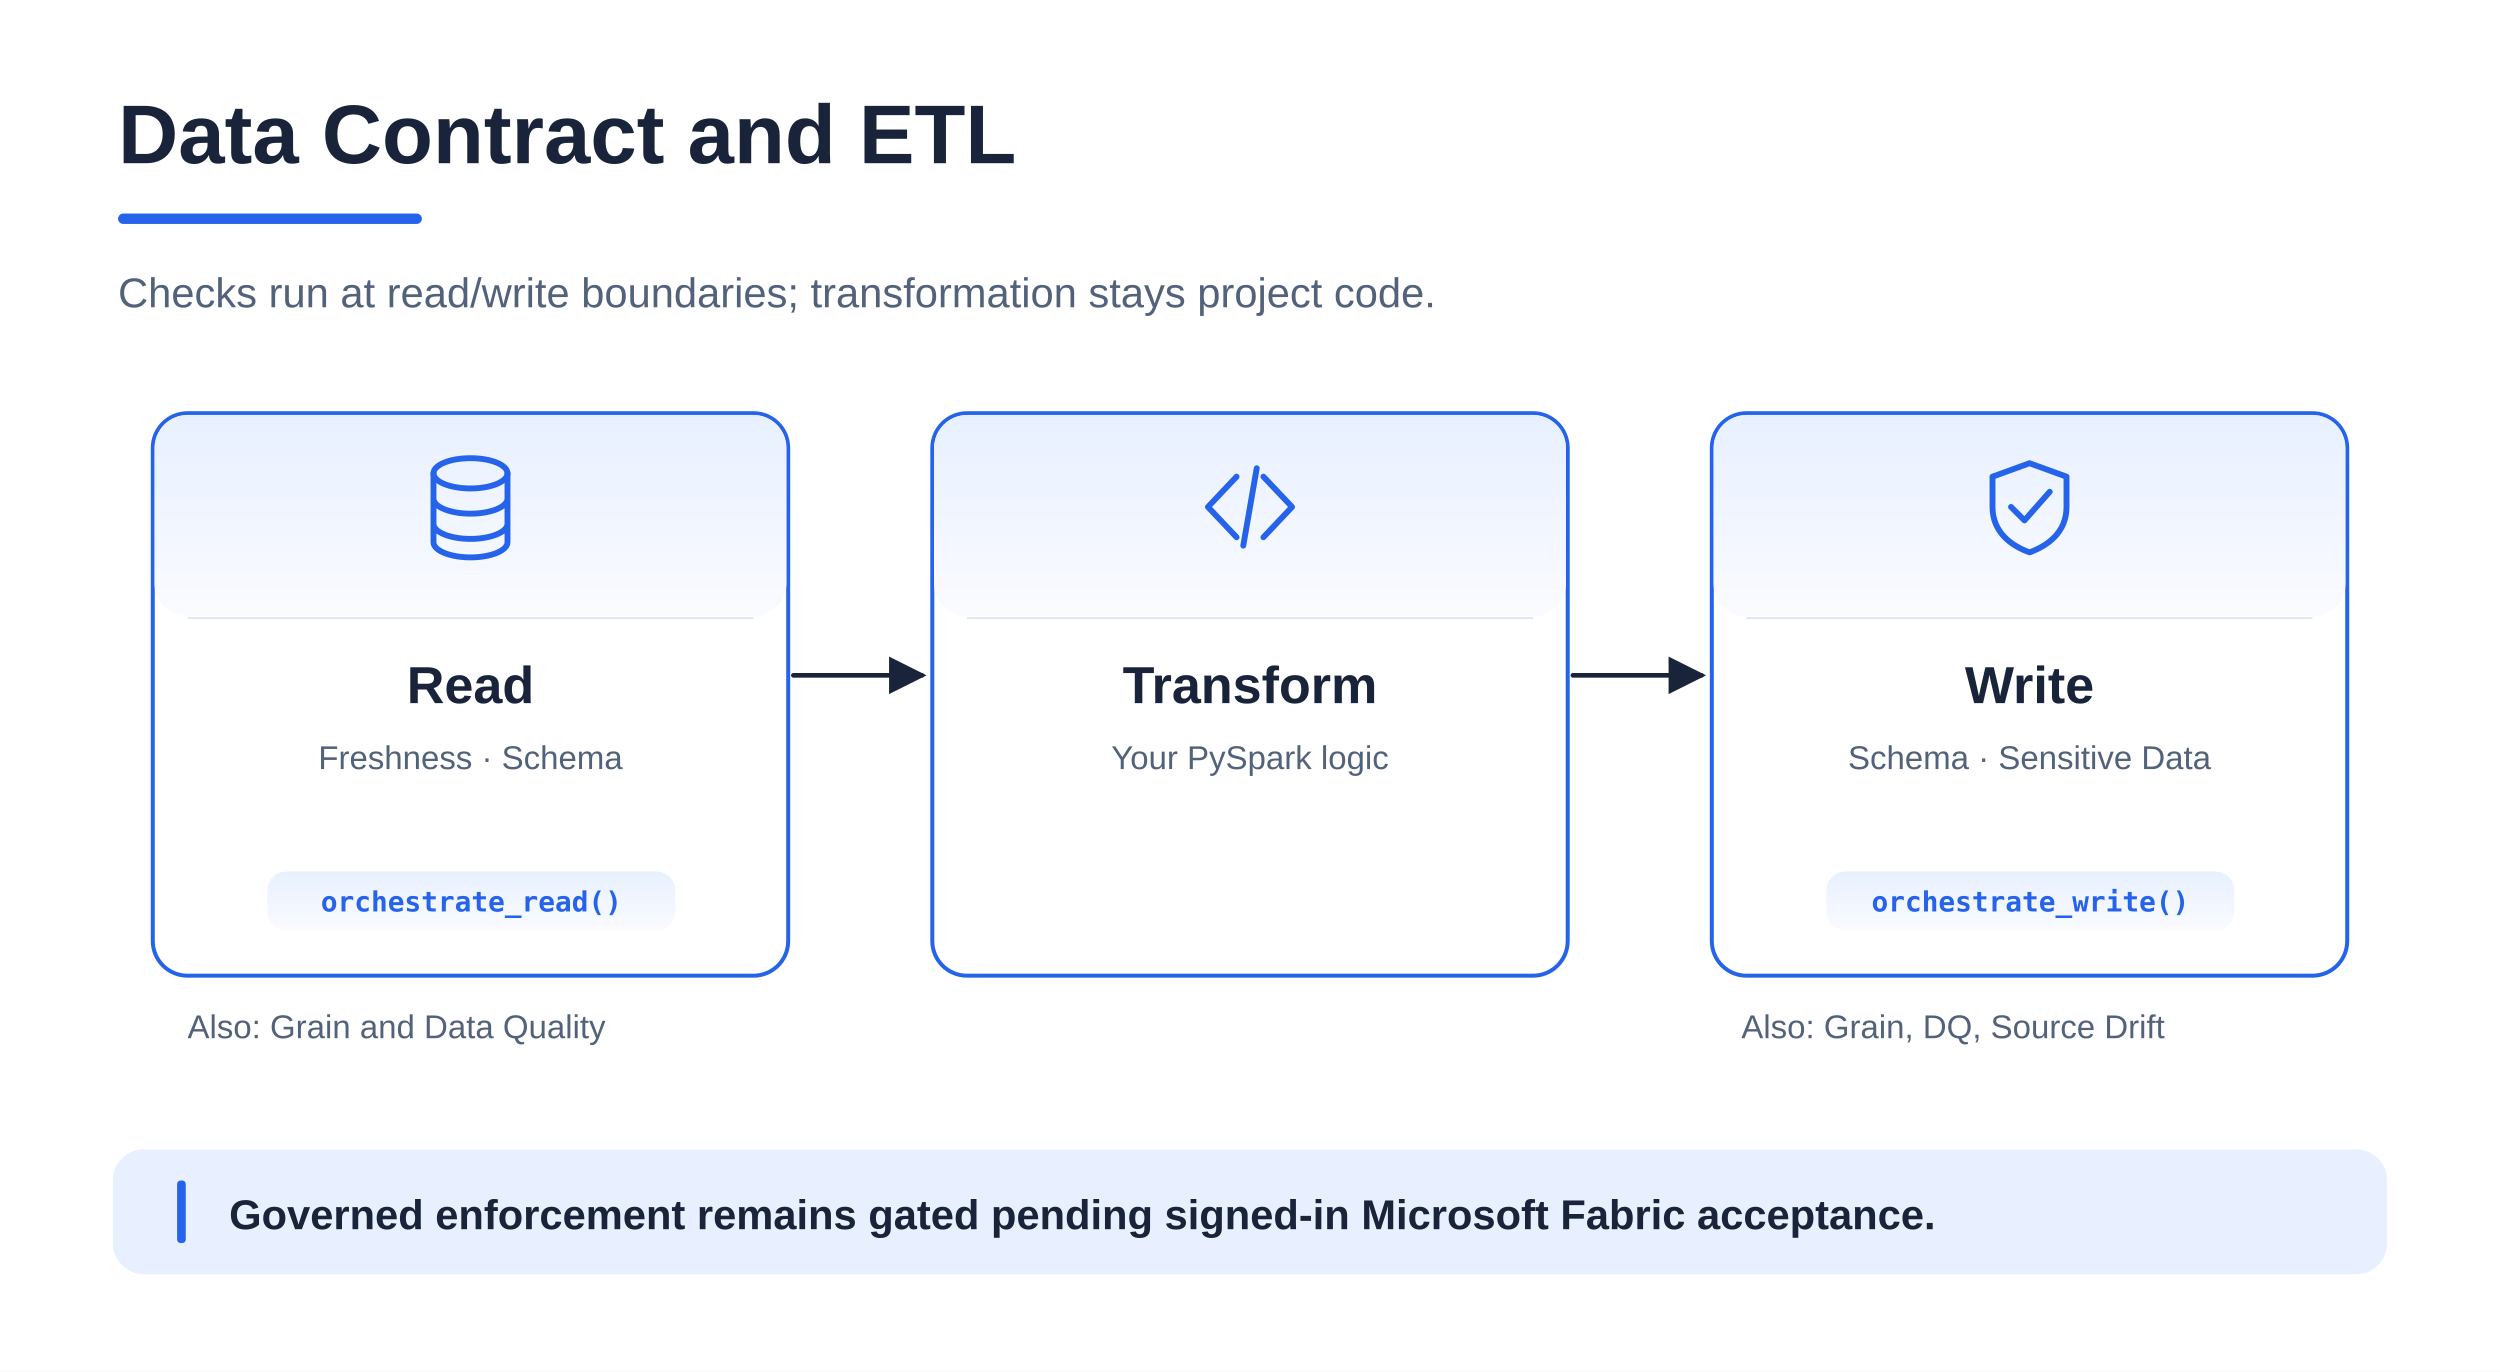
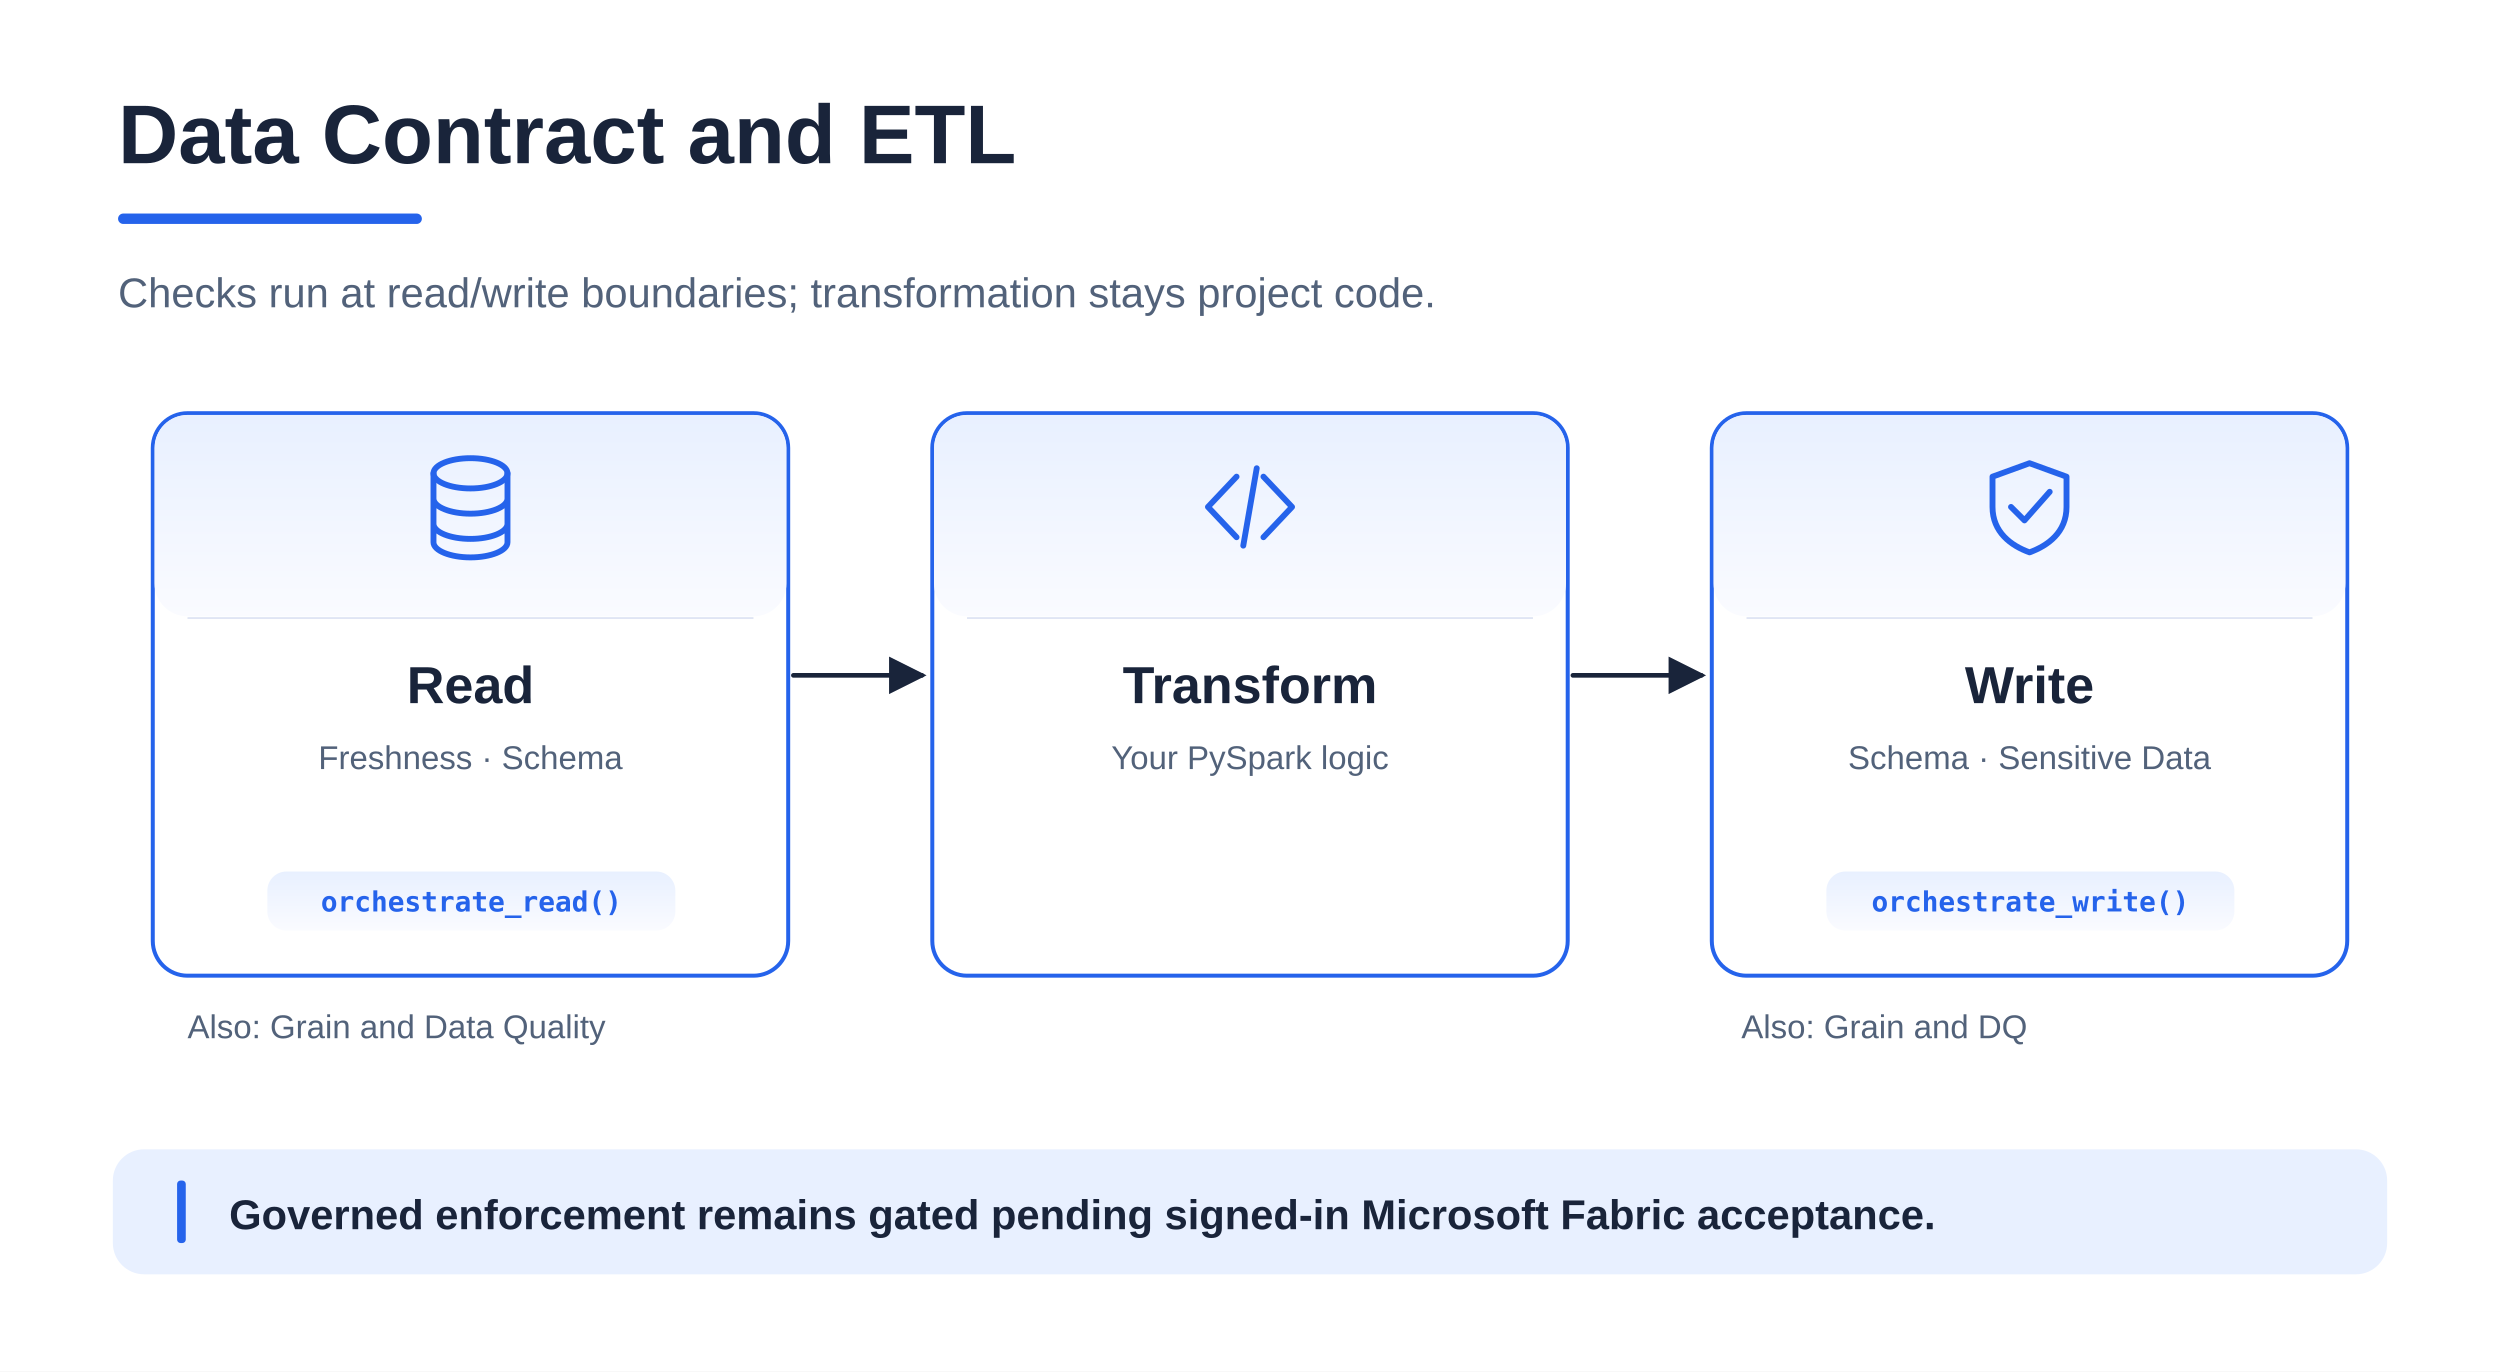
<svg xmlns="http://www.w3.org/2000/svg" width="1440" height="790" viewBox="0 0 1440 790" role="img" aria-label="Data Contract and ETL">
  <defs>
    <linearGradient id="accent">
      <stop offset="0%" stop-color="#2563EB" />
      <stop offset="55%" stop-color="#2563EB" />
      <stop offset="100%" stop-color="#2563EB" />
    </linearGradient>
    <linearGradient id="bl" x2="0" y2="1">
      <stop offset="0%" stop-color="#E8F0FF" />
      <stop offset="100%" stop-color="#FAFBFF" />
    </linearGradient>
    <linearGradient id="gr" x2="0" y2="1">
      <stop offset="0%" stop-color="#E8F0FF" />
      <stop offset="100%" stop-color="#FAFBFF" />
    </linearGradient>
    <linearGradient id="aq" x2="0" y2="1">
      <stop offset="0%" stop-color="#E8F0FF" />
      <stop offset="100%" stop-color="#FAFBFF" />
    </linearGradient>
    <marker id="ar" markerWidth="8" markerHeight="8" refX="7" refY="4" orient="auto">
      <path d="M0 0L8 4L0 8Z" fill="#19243A" />
    </marker>
  </defs>
  <rect width="1440" height="790" fill="#fff" />
  <text x="68" y="94" fill="#19243A" font-family="Segoe UI,Arial,sans-serif" font-size="48" font-weight="700" text-anchor="start">Data Contract and ETL</text>
  <rect x="68" y="123" width="175" height="6" rx="3" fill="url(#accent)" />
  <text x="68" y="177" fill="#52627A" font-family="Segoe UI,Arial,sans-serif" font-size="24" font-weight="400" text-anchor="start">Checks run at read/write boundaries; transformation stays project code.</text>
  <rect x="88" y="238" width="366" height="324" rx="20" fill="#FFFFFF" stroke="#2563EB" stroke-width="2.3" />
  <path d="M108 356H434" stroke="#DDE3F3" stroke-width="1" />
  <rect x="89" y="239" width="364" height="116" rx="19" fill="url(#bl)" stroke="none" stroke-width="0" />
  <g transform="translate(240 261) scale(0.96875)" fill="none" stroke="#2563EB" stroke-width="3.5" stroke-linejoin="round" stroke-linecap="round">
    <ellipse cx="32" cy="12" rx="22" ry="9" />
    <path d="M10 12v15c0 5 10 9 22 9s22-4 22-9V12M10 27v15c0 5 10 9 22 9s22-4 22-9V27M10 42v11c0 5 10 9 22 9s22-4 22-9V42" />
  </g>
  <text x="271" y="405" fill="#19243A" font-family="Segoe UI,Arial,sans-serif" font-size="30" font-weight="700" text-anchor="middle">Read</text>
  <text x="271" y="443" fill="#52627A" font-family="Segoe UI,Arial,sans-serif" font-size="19" font-weight="400" text-anchor="middle">Freshness · Schema</text>
  <rect x="154" y="502" width="235" height="34" rx="11" fill="url(#bl)" stroke="none" stroke-width="0" />
  <text x="271.5" y="525" fill="#2563EB" font-family="Cascadia Code,Consolas,monospace" font-size="16" font-weight="600" text-anchor="middle">orchestrate_read()</text>
  <rect x="537" y="238" width="366" height="324" rx="20" fill="#FFFFFF" stroke="#2563EB" stroke-width="2.3" />
  <path d="M557 356H883" stroke="#DDE3F3" stroke-width="1" />
  <rect x="538" y="239" width="364" height="116" rx="19" fill="url(#gr)" stroke="none" stroke-width="0" />
  <g transform="translate(689 261) scale(0.96875)" fill="none" stroke="#2563EB" stroke-width="3.5" stroke-linejoin="round" stroke-linecap="round">
    <path d="M24 14 7 32l17 18M40 14l17 18-17 18M36 9 28 55" />
  </g>
  <text x="720" y="405" fill="#19243A" font-family="Segoe UI,Arial,sans-serif" font-size="30" font-weight="700" text-anchor="middle">Transform</text>
  <text x="720" y="443" fill="#52627A" font-family="Segoe UI,Arial,sans-serif" font-size="19" font-weight="400" text-anchor="middle">Your PySpark logic</text>
  <rect x="986" y="238" width="366" height="324" rx="20" fill="#FFFFFF" stroke="#2563EB" stroke-width="2.3" />
  <path d="M1006 356H1332" stroke="#DDE3F3" stroke-width="1" />
  <rect x="987" y="239" width="364" height="116" rx="19" fill="url(#aq)" stroke="none" stroke-width="0" />
  <g transform="translate(1138 261) scale(0.96875)" fill="none" stroke="#2563EB" stroke-width="3.5" stroke-linejoin="round" stroke-linecap="round">
    <path d="M32 6 54 14v18c0 15-11 23-22 27C21 55 10 47 10 32V14Z" />
    <path d="m21 32 8 8 15-17" />
  </g>
  <text x="1169" y="405" fill="#19243A" font-family="Segoe UI,Arial,sans-serif" font-size="30" font-weight="700" text-anchor="middle">Write</text>
  <text x="1169" y="443" fill="#52627A" font-family="Segoe UI,Arial,sans-serif" font-size="19" font-weight="400" text-anchor="middle">Schema · Sensitive Data</text>
  <rect x="1052" y="502" width="235" height="34" rx="11" fill="url(#aq)" stroke="none" stroke-width="0" />
  <text x="1169.5" y="525" fill="#2563EB" font-family="Cascadia Code,Consolas,monospace" font-size="16" font-weight="600" text-anchor="middle">orchestrate_write()</text>
  <path d="M457 389 H531" fill="none" stroke="#19243A" stroke-width="2.7" stroke-linecap="round" marker-end="url(#ar)" />
  <path d="M906 389 H980" fill="none" stroke="#19243A" stroke-width="2.7" stroke-linecap="round" marker-end="url(#ar)" />
  <text x="108" y="598" fill="#52627A" font-family="Segoe UI,Arial,sans-serif" font-size="19" font-weight="400" text-anchor="start">Also: Grain and Data Quality</text>
-   <text x="1003" y="598" fill="#52627A" font-family="Segoe UI,Arial,sans-serif" font-size="19" font-weight="400" text-anchor="start">Also: Grain, DQ, Source Drift</text>
+   <text x="1003" y="598" fill="#52627A" font-family="Segoe UI,Arial,sans-serif" font-size="19" font-weight="400" text-anchor="start">Also: Grain and DQ</text>
  <rect x="65" y="662" width="1310" height="72" rx="18" fill="#E8F0FF" stroke="none" stroke-width="0" />
  <rect x="102" y="680" width="5" height="36" rx="2" fill="#2563EB" />
  <text x="132" y="708" fill="#19243A" font-family="Segoe UI,Arial,sans-serif" font-size="24" font-weight="600" text-anchor="start">Governed enforcement remains gated pending signed-in Microsoft Fabric acceptance.</text>
</svg>
